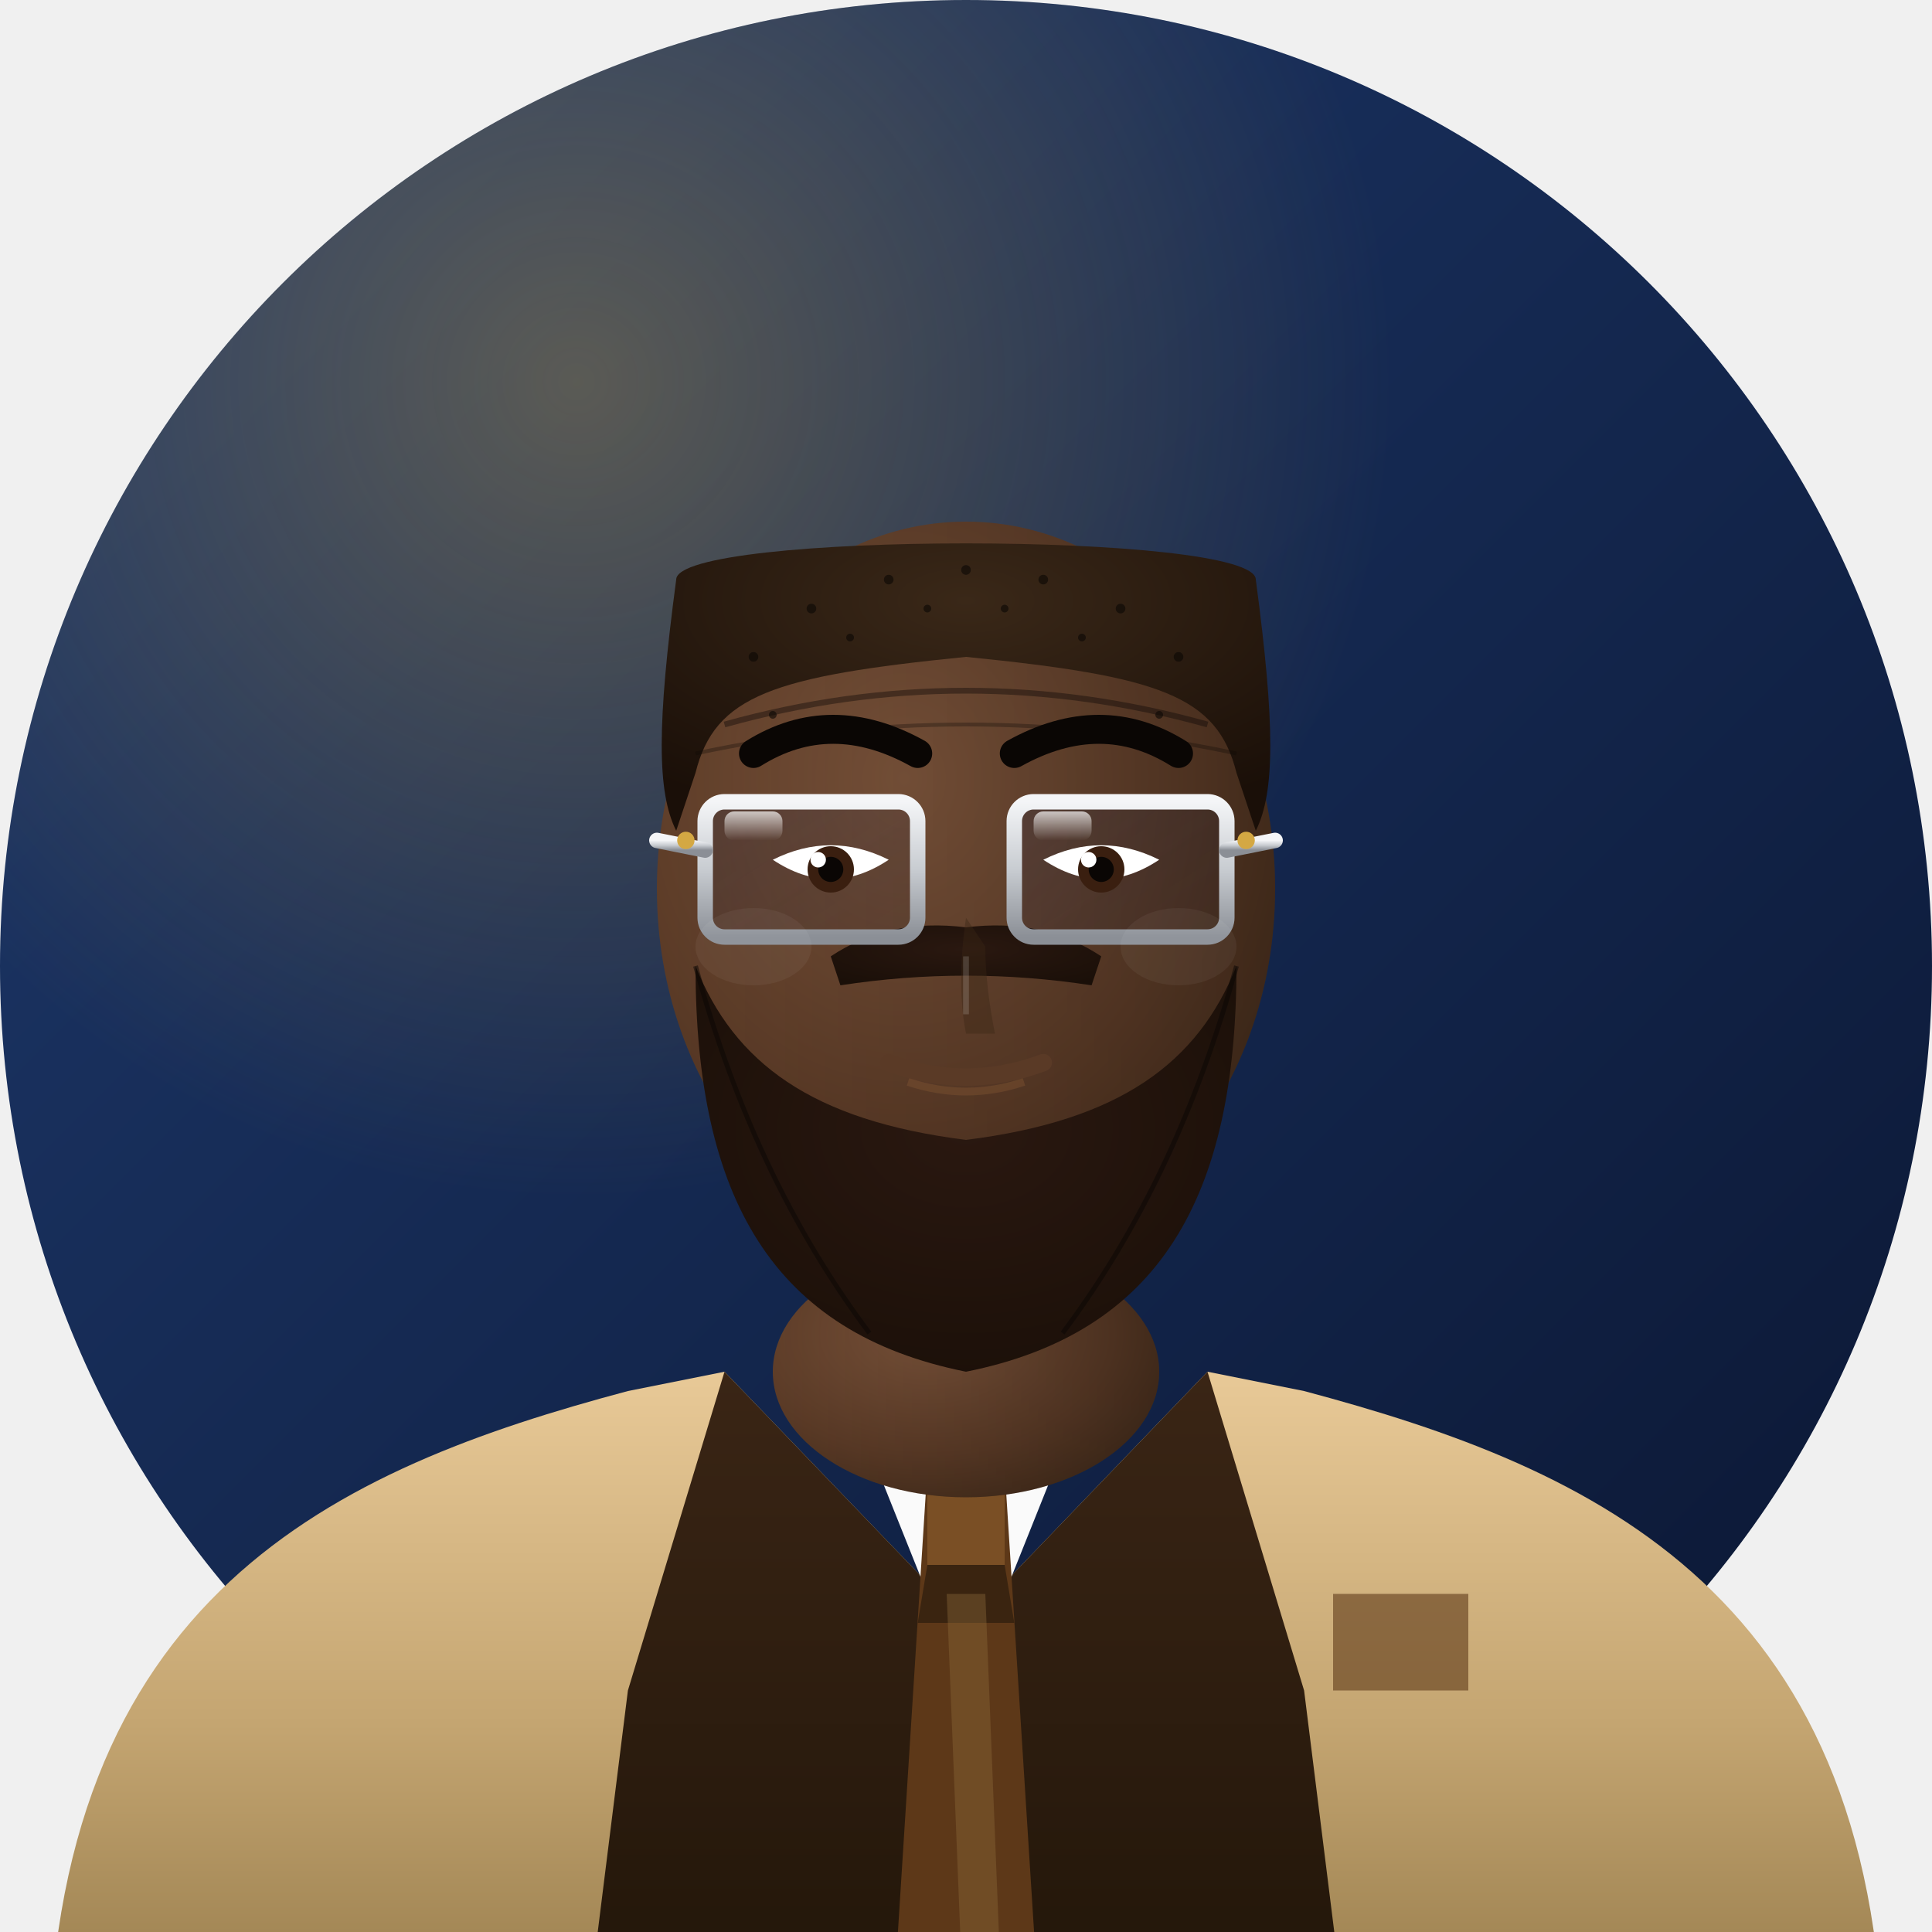
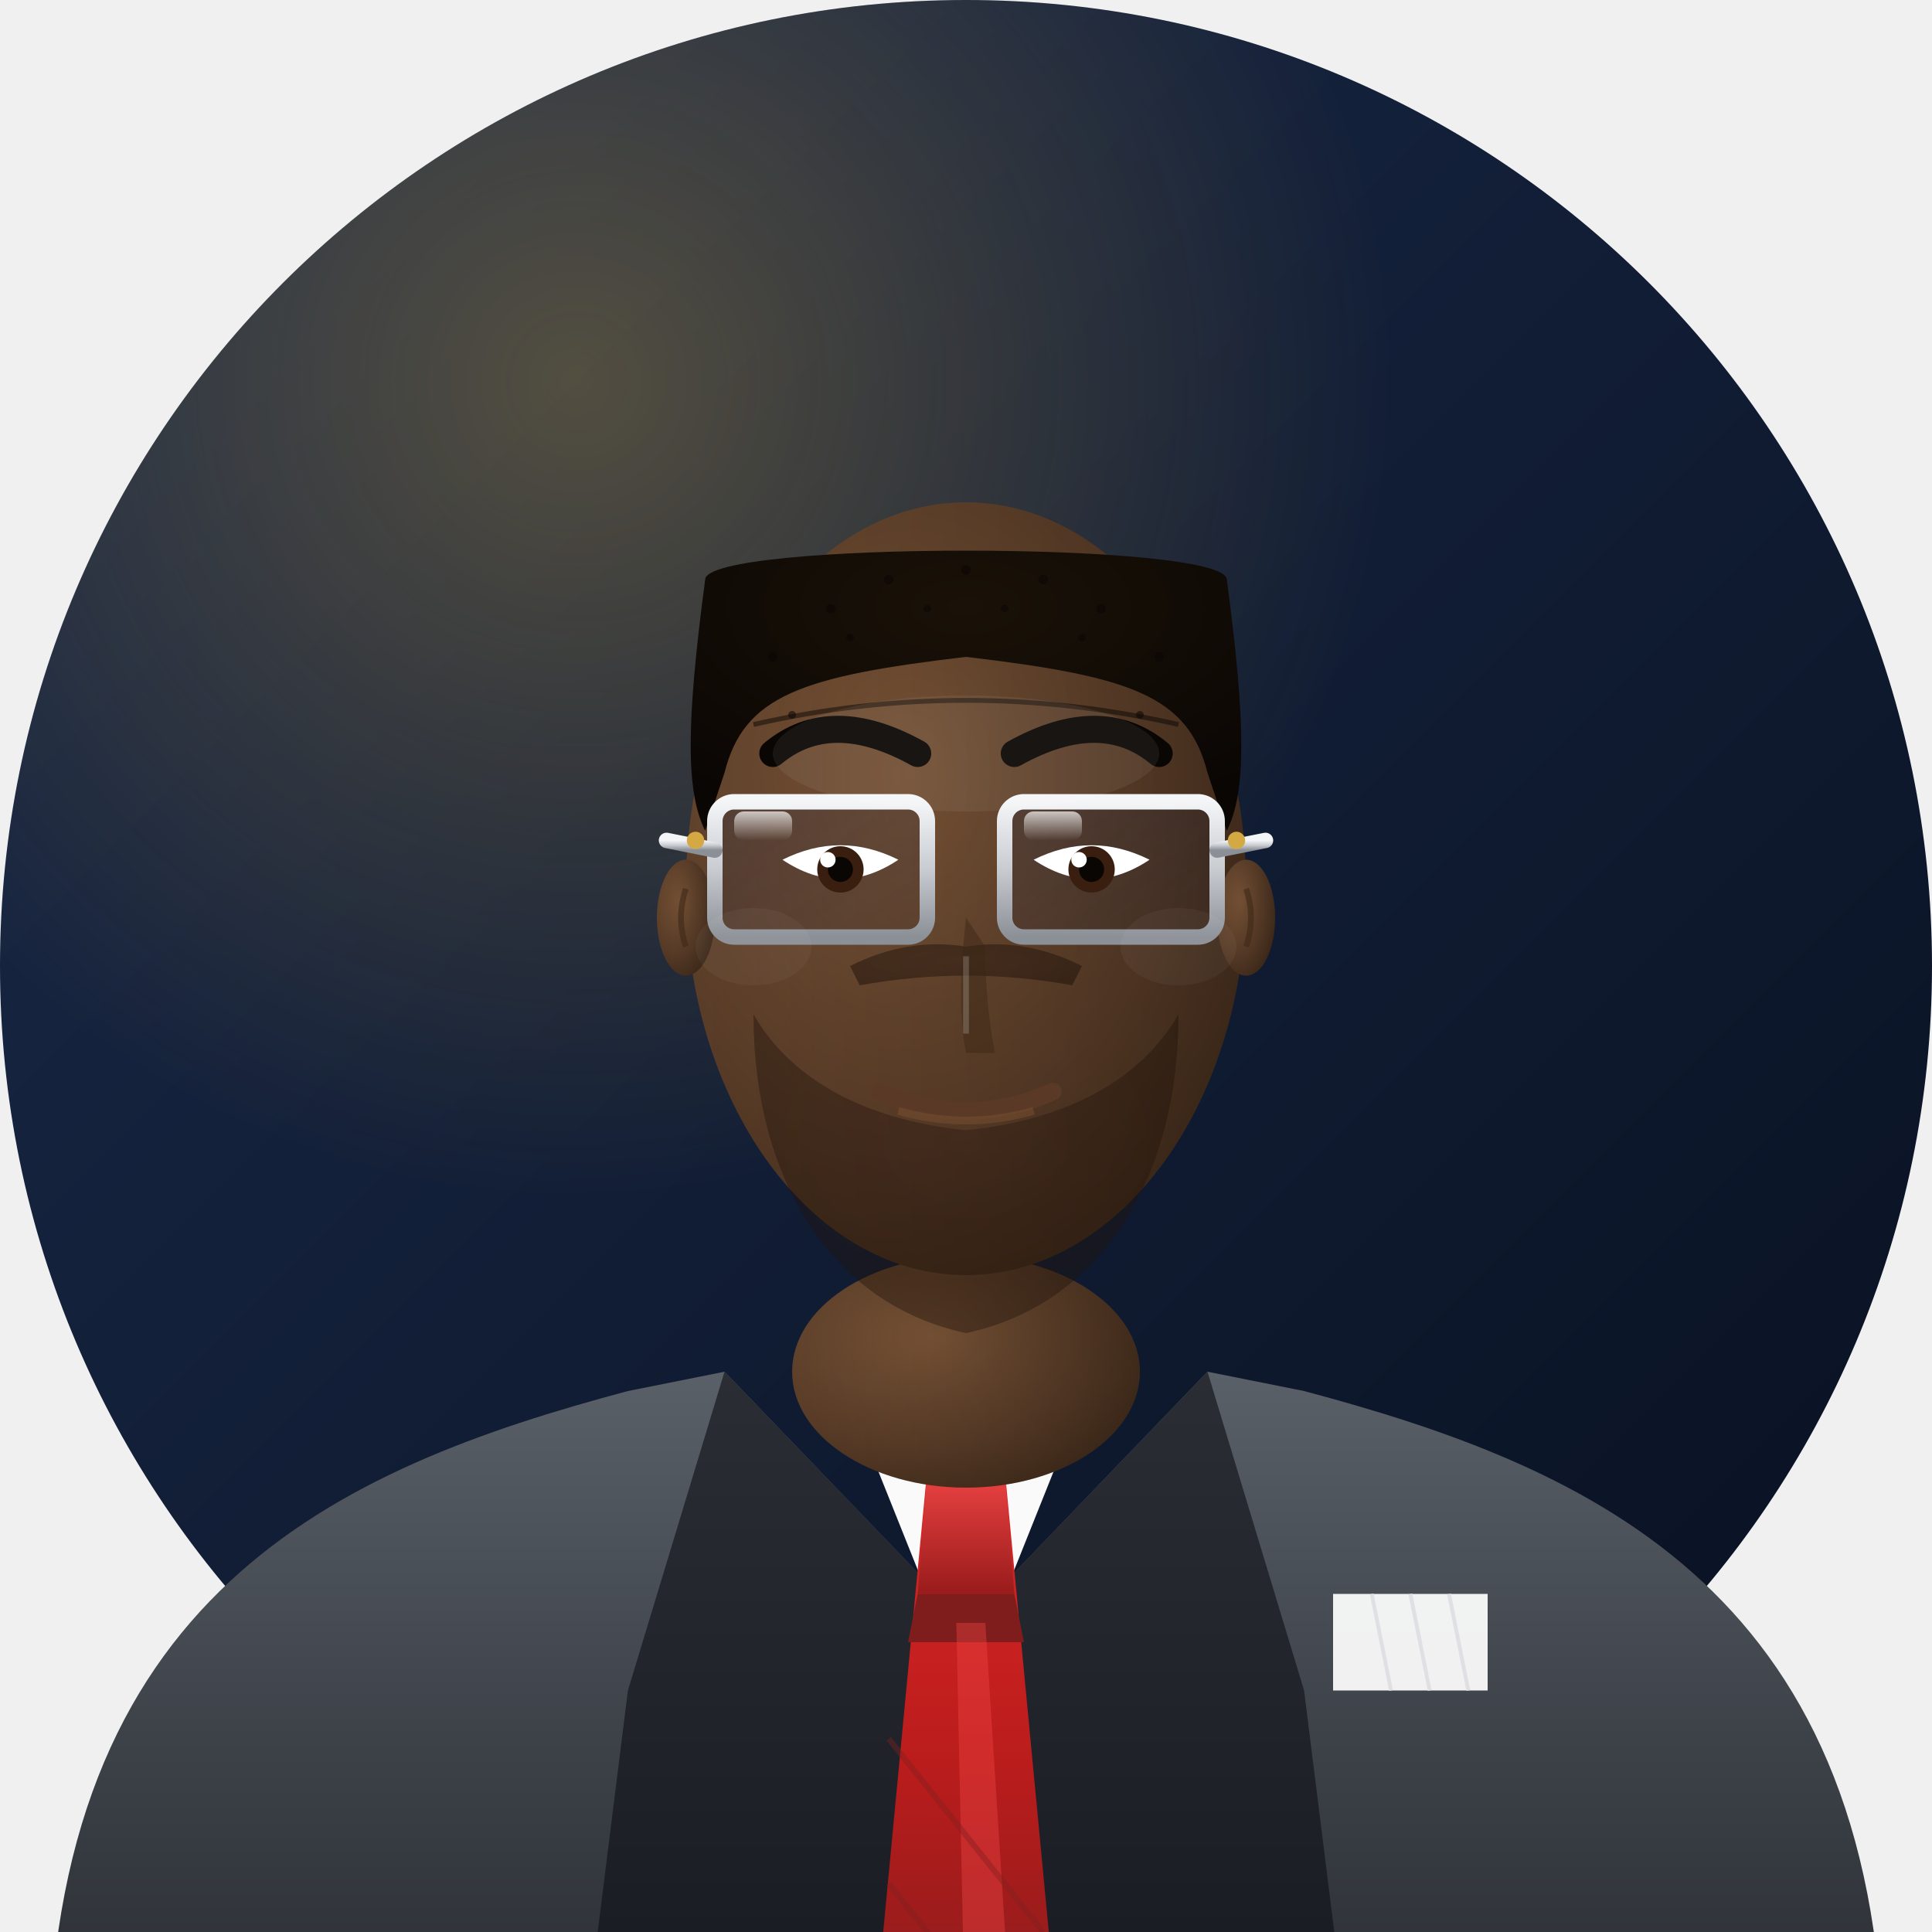
<svg xmlns="http://www.w3.org/2000/svg" viewBox="0 0 200 200">
  <defs>
    <linearGradient id="bg" x1="0%" y1="0%" x2="100%" y2="100%">
-       <stop offset="0%" stop-color="#1e3a6e" />
-       <stop offset="100%" stop-color="#0a1530" />
+       <stop offset="0%" stop-color="#1a2a4a" />
+       <stop offset="100%" stop-color="#08101f" />
    </linearGradient>
    <radialGradient id="warmGlow" cx="30%" cy="20%" r="70%">
-       <stop offset="0%" stop-color="#d4a843" stop-opacity="0.35" />
+       <stop offset="0%" stop-color="#d4a843" stop-opacity="0.32" />
      <stop offset="60%" stop-color="#d4a843" stop-opacity="0" />
    </radialGradient>
    <radialGradient id="skin" cx="40%" cy="35%" r="80%">
-       <stop offset="0%" stop-color="#7a533a" />
-       <stop offset="60%" stop-color="#5a3a26" />
+       <stop offset="0%" stop-color="#7c5638" />
+       <stop offset="60%" stop-color="#5a3d28" />
      <stop offset="100%" stop-color="#3d2818" />
    </radialGradient>
    <linearGradient id="skinShade" x1="0%" y1="0%" x2="100%" y2="0%">
      <stop offset="0%" stop-color="#000" stop-opacity="0" />
-       <stop offset="100%" stop-color="#000" stop-opacity="0.18" />
+       <stop offset="100%" stop-color="#000" stop-opacity="0.2" />
    </linearGradient>
    <linearGradient id="suit" x1="0%" y1="0%" x2="0%" y2="100%">
-       <stop offset="0%" stop-color="#e8c997" />
-       <stop offset="50%" stop-color="#c4a571" />
-       <stop offset="100%" stop-color="#8e7444" />
+       <stop offset="0%" stop-color="#5a6068" />
+       <stop offset="50%" stop-color="#3e434a" />
+       <stop offset="100%" stop-color="#272b30" />
    </linearGradient>
    <linearGradient id="lapel" x1="0%" y1="0%" x2="0%" y2="100%">
-       <stop offset="0%" stop-color="#3a2515" />
-       <stop offset="100%" stop-color="#1f1408" />
+       <stop offset="0%" stop-color="#2a2e34" />
+       <stop offset="100%" stop-color="#161a20" />
+     </linearGradient>
+     <linearGradient id="tie" x1="0%" y1="0%" x2="0%" y2="100%">
+       <stop offset="0%" stop-color="#dc2626" />
+       <stop offset="50%" stop-color="#b91c1c" />
+       <stop offset="100%" stop-color="#7f1d1d" />
+     </linearGradient>
+     <linearGradient id="tieKnot" x1="0%" y1="0%" x2="0%" y2="100%">
+       <stop offset="0%" stop-color="#ef4444" />
+       <stop offset="100%" stop-color="#991b1b" />
    </linearGradient>
    <radialGradient id="hairGrad" cx="50%" cy="20%" r="80%">
-       <stop offset="0%" stop-color="#3a2818" />
-       <stop offset="100%" stop-color="#1a0f08" />
+       <stop offset="0%" stop-color="#1a1208" />
+       <stop offset="100%" stop-color="#0a0604" />
    </radialGradient>
    <radialGradient id="beard" cx="50%" cy="40%" r="70%">
      <stop offset="0%" stop-color="#2a1810" />
      <stop offset="100%" stop-color="#1a0f08" />
    </radialGradient>
    <linearGradient id="silver" x1="0%" y1="0%" x2="0%" y2="100%">
      <stop offset="0%" stop-color="#f4f5f7" />
      <stop offset="50%" stop-color="#c8ccd1" />
      <stop offset="100%" stop-color="#8b8f96" />
    </linearGradient>
    <linearGradient id="silverShine" x1="0%" y1="0%" x2="0%" y2="100%">
      <stop offset="0%" stop-color="#fff" stop-opacity="0.7" />
      <stop offset="100%" stop-color="#fff" stop-opacity="0" />
    </linearGradient>
    <linearGradient id="glass" x1="0%" y1="0%" x2="100%" y2="100%">
-       <stop offset="0%" stop-color="#1a2c5b" stop-opacity="0.18" />
+       <stop offset="0%" stop-color="#1a2c5b" stop-opacity="0.2" />
      <stop offset="100%" stop-color="#0f1c3f" stop-opacity="0.08" />
    </linearGradient>
  </defs>
  <circle cx="100" cy="100" r="100" fill="url(#bg)" />
  <circle cx="100" cy="100" r="100" fill="url(#warmGlow)" />
  <g clip-path="circle(100px at 100px 100px)">
    <path d="M 5 215 C 5 165, 35 152, 65 144 L 75 142 L 100 168 L 125 142 L 135 144 C 165 152, 195 165, 195 215 Z" fill="url(#suit)" />
    <path d="M 75 142 L 100 168 L 92 215 L 60 215 L 65 175 Z" fill="url(#lapel)" />
    <path d="M 125 142 L 100 168 L 108 215 L 140 215 L 135 175 Z" fill="url(#lapel)" />
    <path d="M 88 145 L 100 175 L 112 145 L 108 142 L 100 152 L 92 142 Z" fill="#fafafa" />
    <path d="M 92 142 L 100 152 L 108 142 L 105 145 L 100 158 L 95 145 Z" fill="#e8e8ec" />
-     <path d="M 96 152 L 104 152 L 108 215 L 92 215 Z" fill="#5d3818" />
-     <path d="M 96 152 L 104 152 L 104 162 L 96 162 Z" fill="#7a4f25" />
-     <path d="M 96 162 L 104 162 L 105 168 L 95 168 Z" fill="#3a2410" />
-     <path d="M 98 165 L 102 165 L 104 215 L 100 215 Z" fill="#8b6a3a" opacity="0.4" />
-     <path d="M 138 165 L 152 165 L 152 175 L 138 175 Z" fill="#5d3818" opacity="0.6" />
+     <path d="M 96 152 L 104 152 L 110 215 L 90 215 Z" fill="url(#tie)" />
+     <path d="M 96 152 L 104 152 L 105 165 L 95 165 Z" fill="url(#tieKnot)" />
+     <path d="M 95 165 L 105 165 L 106 170 L 94 170 Z" fill="#7f1d1d" />
+     <path d="M 99 168 L 102 168 L 105 215 L 100 215 Z" fill="#ef4444" opacity="0.4" />
+     <path d="M 92 180 L 108 200" stroke="#7f1d1d" stroke-width="0.6" opacity="0.4" />
+     <path d="M 92 195 L 108 215" stroke="#7f1d1d" stroke-width="0.6" opacity="0.4" />
+     <path d="M 138 165 L 154 165 L 154 175 L 138 175 Z" fill="#fafafa" opacity="0.95" />
+     <path d="M 142 165 L 144 175 M 146 165 L 148 175 M 150 165 L 152 175" stroke="#e0e0e4" stroke-width="0.4" />
  </g>
-   <ellipse cx="100" cy="142" rx="20" ry="13" fill="url(#skin)" />
-   <ellipse cx="100" cy="142" rx="20" ry="13" fill="url(#skinShade)" />
-   <ellipse cx="100" cy="92" rx="32" ry="38" fill="url(#skin)" />
-   <ellipse cx="100" cy="92" rx="32" ry="38" fill="url(#skinShade)" />
-   <path d="M 70 60            C 70 55, 130 55, 130 60            C 132 75, 132 82, 130 86            L 128 80            C 126 72, 120 70, 100 68            C 80 70, 74 72, 72 80            L 70 86            C 68 82, 68 75, 70 60 Z" fill="url(#hairGrad)" />
-   <path d="M 75 75 Q 100 68, 125 75" stroke="#0a0604" stroke-width="0.6" fill="none" opacity="0.4" />
-   <g fill="#0a0604" opacity="0.6">
-     <circle cx="78" cy="68" r="0.5" />
-     <circle cx="84" cy="63" r="0.5" />
+   <ellipse cx="100" cy="142" rx="18" ry="12" fill="url(#skin)" />
+   <ellipse cx="100" cy="142" rx="18" ry="12" fill="url(#skinShade)" />
+   <ellipse cx="100" cy="92" rx="29" ry="40" fill="url(#skin)" />
+   <ellipse cx="100" cy="92" rx="29" ry="40" fill="url(#skinShade)" />
+   <ellipse cx="71" cy="95" rx="3" ry="6" fill="url(#skin)" />
+   <ellipse cx="129" cy="95" rx="3" ry="6" fill="url(#skin)" />
+   <ellipse cx="71" cy="95" rx="3" ry="6" fill="url(#skinShade)" />
+   <ellipse cx="129" cy="95" rx="3" ry="6" fill="url(#skinShade)" />
+   <path d="M 71 92 Q 70 95, 71 98" stroke="#3d2818" stroke-width="0.6" fill="none" opacity="0.6" />
+   <path d="M 129 92 Q 130 95, 129 98" stroke="#3d2818" stroke-width="0.6" fill="none" opacity="0.6" />
+   <path d="M 73 60            C 73 56, 127 56, 127 60            C 129 75, 129 82, 127 86            L 125 80            C 123 72, 117 70, 100 68            C 83 70, 77 72, 75 80            L 73 86            C 71 82, 71 75, 73 60 Z" fill="url(#hairGrad)" />
+   <path d="M 78 75 Q 100 70, 122 75" stroke="#0a0604" stroke-width="0.5" fill="none" opacity="0.5" />
+   <g fill="#0a0604" opacity="0.55">
+     <circle cx="80" cy="68" r="0.5" />
+     <circle cx="86" cy="63" r="0.5" />
    <circle cx="92" cy="60" r="0.5" />
    <circle cx="100" cy="59" r="0.5" />
    <circle cx="108" cy="60" r="0.5" />
-     <circle cx="116" cy="63" r="0.5" />
-     <circle cx="122" cy="68" r="0.5" />
-     <circle cx="80" cy="74" r="0.4" />
-     <circle cx="120" cy="74" r="0.4" />
+     <circle cx="114" cy="63" r="0.5" />
+     <circle cx="120" cy="68" r="0.5" />
+     <circle cx="82" cy="74" r="0.4" />
+     <circle cx="118" cy="74" r="0.4" />
    <circle cx="88" cy="66" r="0.4" />
    <circle cx="112" cy="66" r="0.4" />
    <circle cx="96" cy="63" r="0.4" />
    <circle cx="104" cy="63" r="0.4" />
  </g>
-   <path d="M 72 78 Q 100 72, 128 78" stroke="#0a0604" stroke-width="0.4" fill="none" opacity="0.3" />
-   <path d="M 72 100 C 72 124, 80 138, 100 142 C 120 138, 128 124, 128 100 C 124 110, 116 116, 100 118 C 84 116, 76 110, 72 100 Z" fill="url(#beard)" />
-   <path d="M 72 100 Q 78 122, 90 138" stroke="#0a0604" stroke-width="0.5" fill="none" opacity="0.5" />
-   <path d="M 128 100 Q 122 122, 110 138" stroke="#0a0604" stroke-width="0.5" fill="none" opacity="0.5" />
-   <path d="M 86 99 Q 92 95, 100 96 Q 108 95, 114 99 L 113 102 Q 100 100, 87 102 Z" fill="url(#beard)" />
-   <path d="M 78 78 Q 86 73, 95 78" stroke="#0a0604" stroke-width="3" fill="none" stroke-linecap="round" />
-   <path d="M 105 78 Q 114 73, 122 78" stroke="#0a0604" stroke-width="3" fill="none" stroke-linecap="round" />
-   <rect x="73" y="83" width="22" height="14" rx="2" fill="url(#glass)" />
-   <rect x="105" y="83" width="22" height="14" rx="2" fill="url(#glass)" />
-   <path d="M 80 89 Q 86 86, 92 89 Q 86 93, 80 89 Z" fill="white" />
-   <path d="M 108 89 Q 114 86, 120 89 Q 114 93, 108 89 Z" fill="white" />
-   <circle cx="86" cy="90" r="2.4" fill="#3a1f10" />
-   <circle cx="114" cy="90" r="2.4" fill="#3a1f10" />
-   <circle cx="86" cy="90" r="1.3" fill="#0a0604" />
-   <circle cx="114" cy="90" r="1.3" fill="#0a0604" />
-   <circle cx="84.7" cy="89" r="0.8" fill="white" />
-   <circle cx="112.7" cy="89" r="0.8" fill="white" />
-   <rect x="73" y="83" width="22" height="14" rx="2" fill="none" stroke="url(#silver)" stroke-width="1.6" />
-   <rect x="105" y="83" width="22" height="14" rx="2" fill="none" stroke="url(#silver)" stroke-width="1.6" />
-   <path d="M 95 88 L 105 88" stroke="url(#silver)" stroke-width="1.6" stroke-linecap="round" />
-   <path d="M 73 88 L 68 87" stroke="url(#silver)" stroke-width="1.6" stroke-linecap="round" />
-   <path d="M 127 88 L 132 87" stroke="url(#silver)" stroke-width="1.6" stroke-linecap="round" />
-   <rect x="75" y="84" width="6" height="3" rx="1" fill="url(#silverShine)" />
-   <rect x="107" y="84" width="6" height="3" rx="1" fill="url(#silverShine)" />
-   <circle cx="71" cy="87" r="0.9" fill="#d4a843" />
-   <circle cx="129" cy="87" r="0.9" fill="#d4a843" />
-   <path d="M 100 95 Q 99 102, 100 107 L 103 107 Q 102 102, 102 98 Z" fill="#3a2515" opacity="0.4" />
-   <path d="M 100 99 L 100 105" stroke="#fff" stroke-width="0.6" opacity="0.15" />
-   <path d="M 92 110 Q 100 113, 108 110" stroke="#5a3a26" stroke-width="1.8" fill="none" stroke-linecap="round" />
-   <path d="M 94 112 Q 100 114, 106 112" stroke="#7a4f30" stroke-width="0.8" fill="none" opacity="0.5" />
-   <ellipse cx="78" cy="98" rx="6" ry="4" fill="#fff" opacity="0.05" />
-   <ellipse cx="122" cy="98" rx="6" ry="4" fill="#fff" opacity="0.05" />
+   <path d="M 78 105 C 78 122, 86 135, 100 138 C 114 135, 122 122, 122 105 C 118 112, 110 116, 100 117 C 90 116, 82 112, 78 105 Z" fill="url(#beard)" opacity="0.4" />
+   <path d="M 88 100 Q 94 97, 100 98 Q 106 97, 112 100 L 111 102 Q 100 100, 89 102 Z" fill="url(#beard)" opacity="0.5" />
+   <path d="M 80 78 Q 86 73, 95 78" stroke="#0a0604" stroke-width="2.8" fill="none" stroke-linecap="round" />
+   <path d="M 105 78 Q 114 73, 120 78" stroke="#0a0604" stroke-width="2.8" fill="none" stroke-linecap="round" />
+   <rect x="74" y="83" width="22" height="14" rx="2" fill="url(#glass)" />
+   <rect x="104" y="83" width="22" height="14" rx="2" fill="url(#glass)" />
+   <path d="M 81 89 Q 87 86, 93 89 Q 87 93, 81 89 Z" fill="white" />
+   <path d="M 107 89 Q 113 86, 119 89 Q 113 93, 107 89 Z" fill="white" />
+   <circle cx="87" cy="90" r="2.4" fill="#3a1f10" />
+   <circle cx="113" cy="90" r="2.4" fill="#3a1f10" />
+   <circle cx="87" cy="90" r="1.3" fill="#0a0604" />
+   <circle cx="113" cy="90" r="1.3" fill="#0a0604" />
+   <circle cx="85.7" cy="89" r="0.8" fill="white" />
+   <circle cx="111.7" cy="89" r="0.8" fill="white" />
+   <rect x="74" y="83" width="22" height="14" rx="2" fill="none" stroke="url(#silver)" stroke-width="1.6" />
+   <rect x="104" y="83" width="22" height="14" rx="2" fill="none" stroke="url(#silver)" stroke-width="1.6" />
+   <path d="M 96 88 L 104 88" stroke="url(#silver)" stroke-width="1.6" stroke-linecap="round" />
+   <path d="M 74 88 L 69 87" stroke="url(#silver)" stroke-width="1.6" stroke-linecap="round" />
+   <path d="M 126 88 L 131 87" stroke="url(#silver)" stroke-width="1.6" stroke-linecap="round" />
+   <rect x="76" y="84" width="6" height="3" rx="1" fill="url(#silverShine)" />
+   <rect x="106" y="84" width="6" height="3" rx="1" fill="url(#silverShine)" />
+   <circle cx="72" cy="87" r="0.9" fill="#d4a843" />
+   <circle cx="128" cy="87" r="0.9" fill="#d4a843" />
+   <path d="M 100 95 Q 99 104, 100 109 L 103 109 Q 102 104, 102 98 Z" fill="#3a2515" opacity="0.45" />
+   <path d="M 100 99 L 100 107" stroke="#fff" stroke-width="0.6" opacity="0.18" />
+   <path d="M 91 113 Q 100 117, 109 113" stroke="#5a3a26" stroke-width="1.8" fill="none" stroke-linecap="round" />
+   <path d="M 93 115 Q 100 117, 107 115" stroke="#7a4f30" stroke-width="0.8" fill="none" opacity="0.5" />
+   <ellipse cx="78" cy="98" rx="6" ry="4" fill="#fff" opacity="0.04" />
+   <ellipse cx="122" cy="98" rx="6" ry="4" fill="#fff" opacity="0.04" />
+   <ellipse cx="100" cy="78" rx="20" ry="6" fill="#fff" opacity="0.06" />
</svg>
